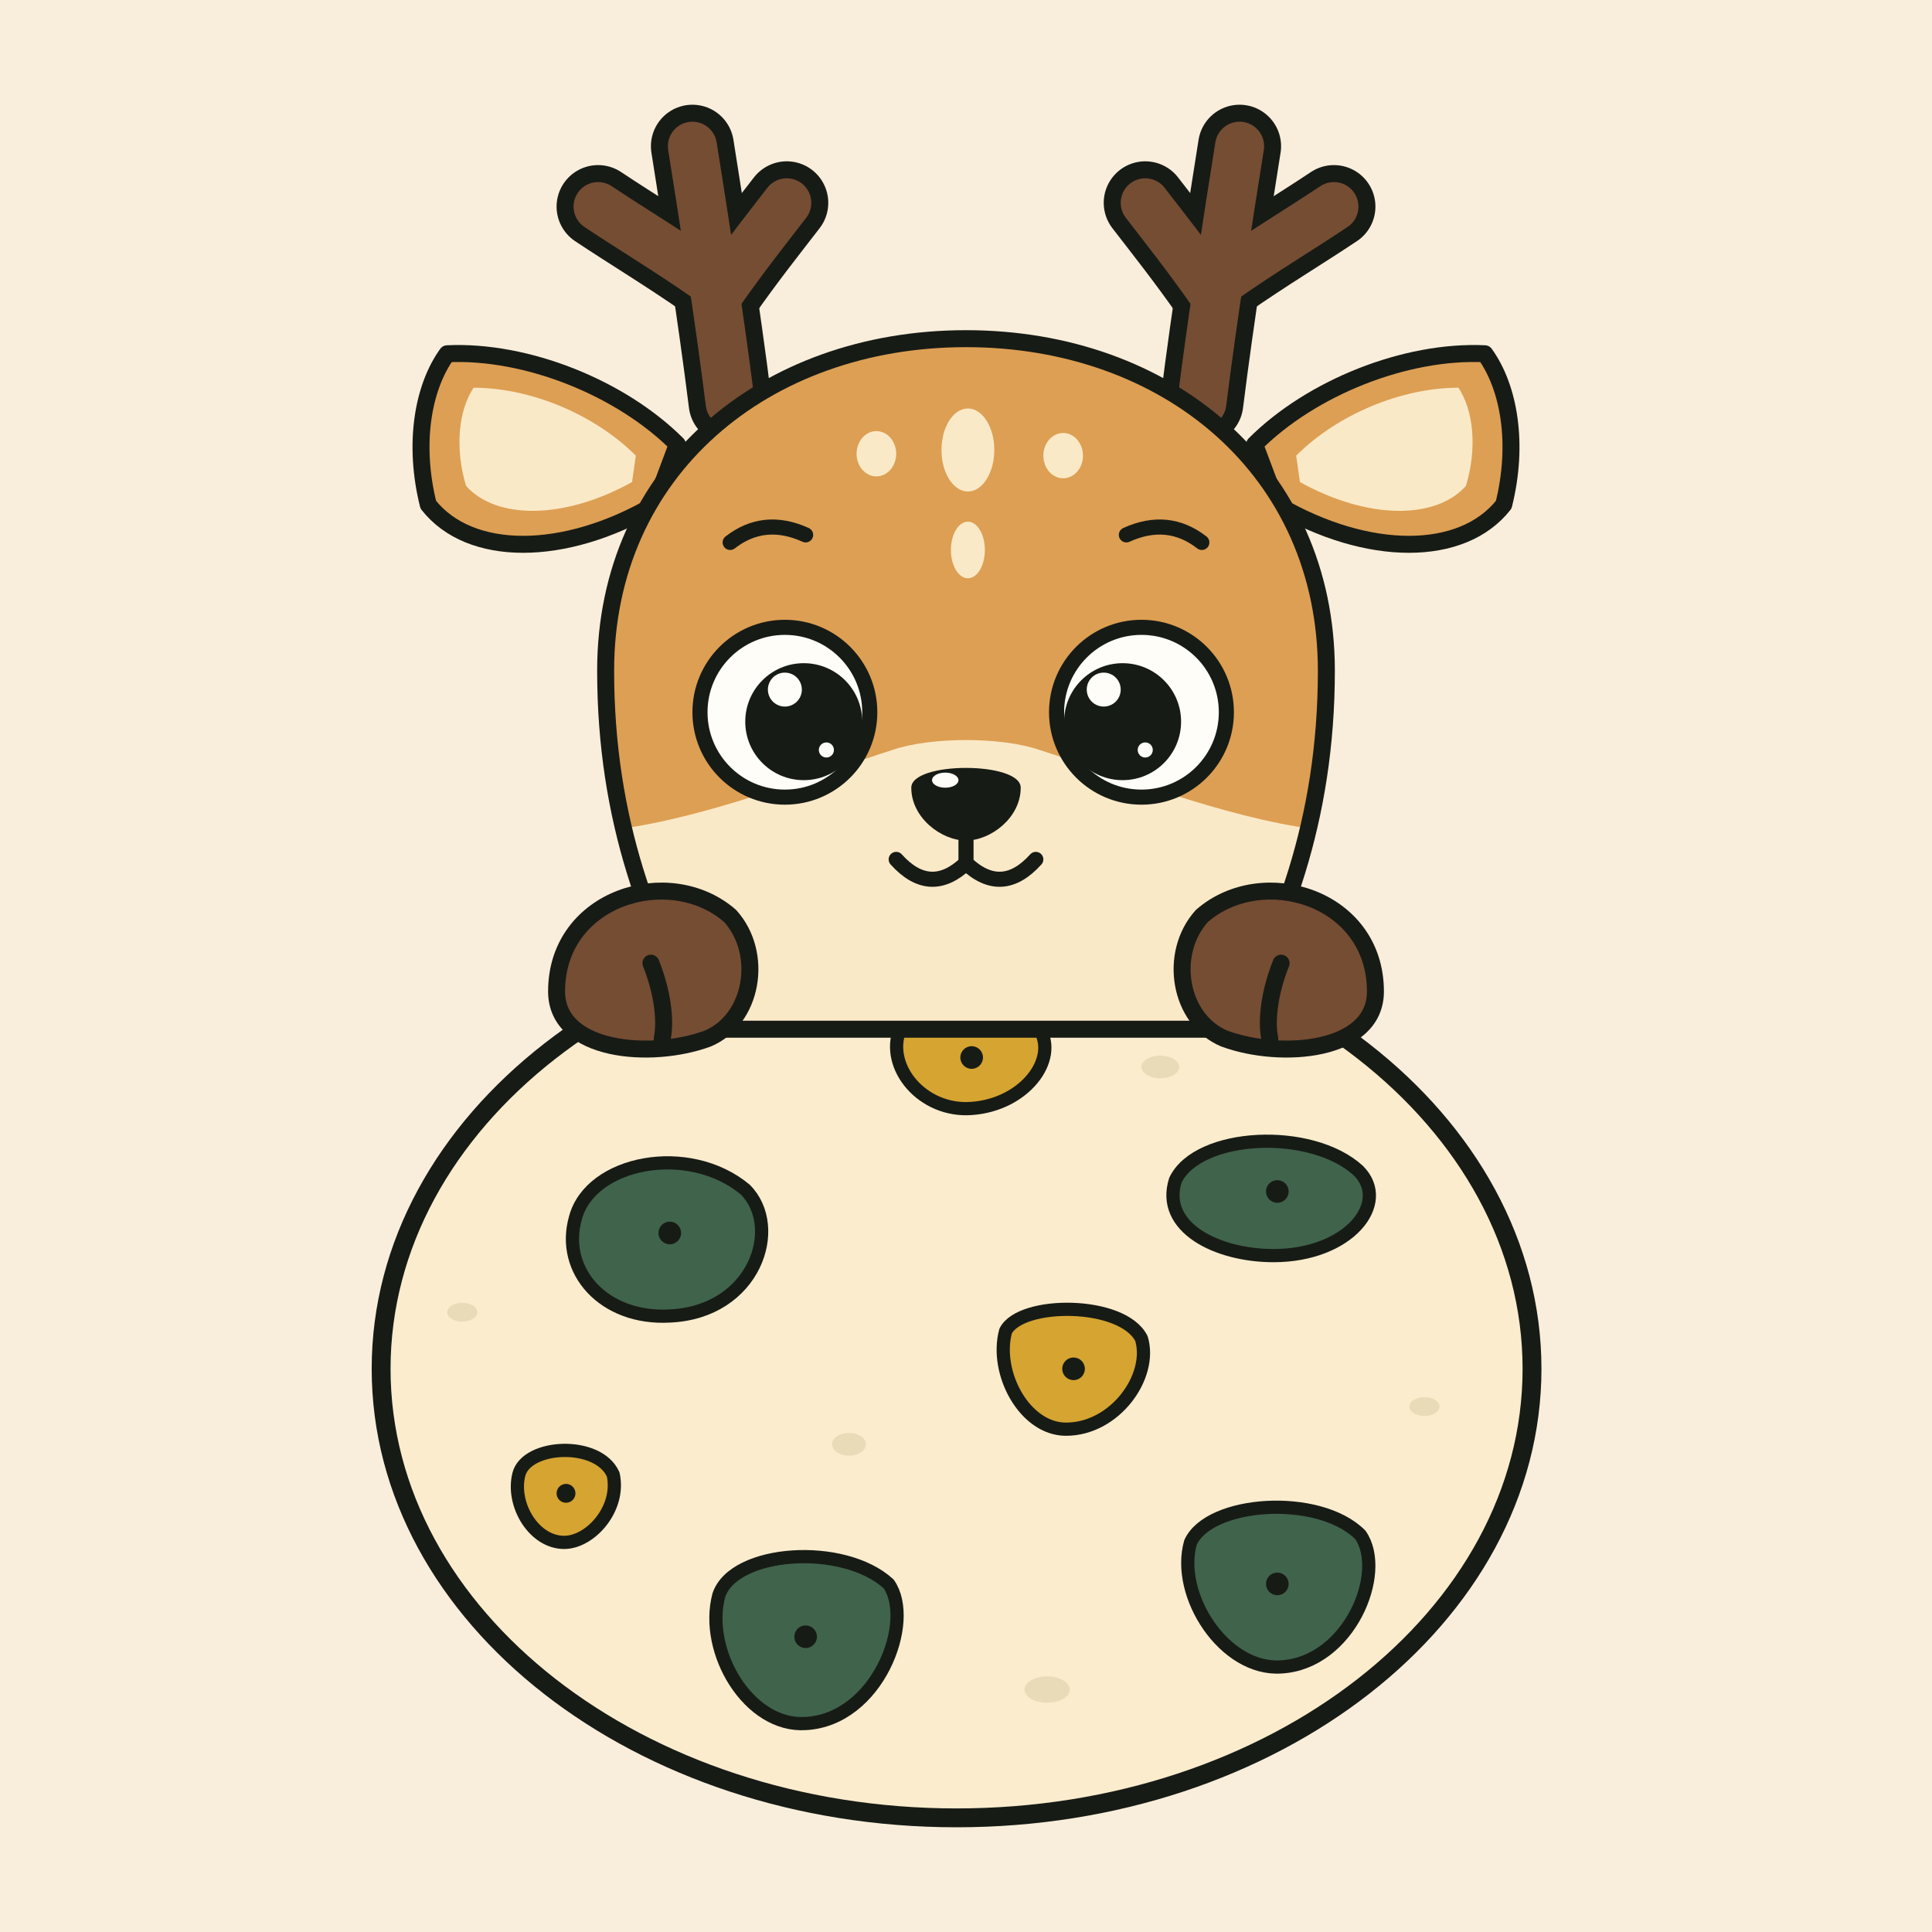
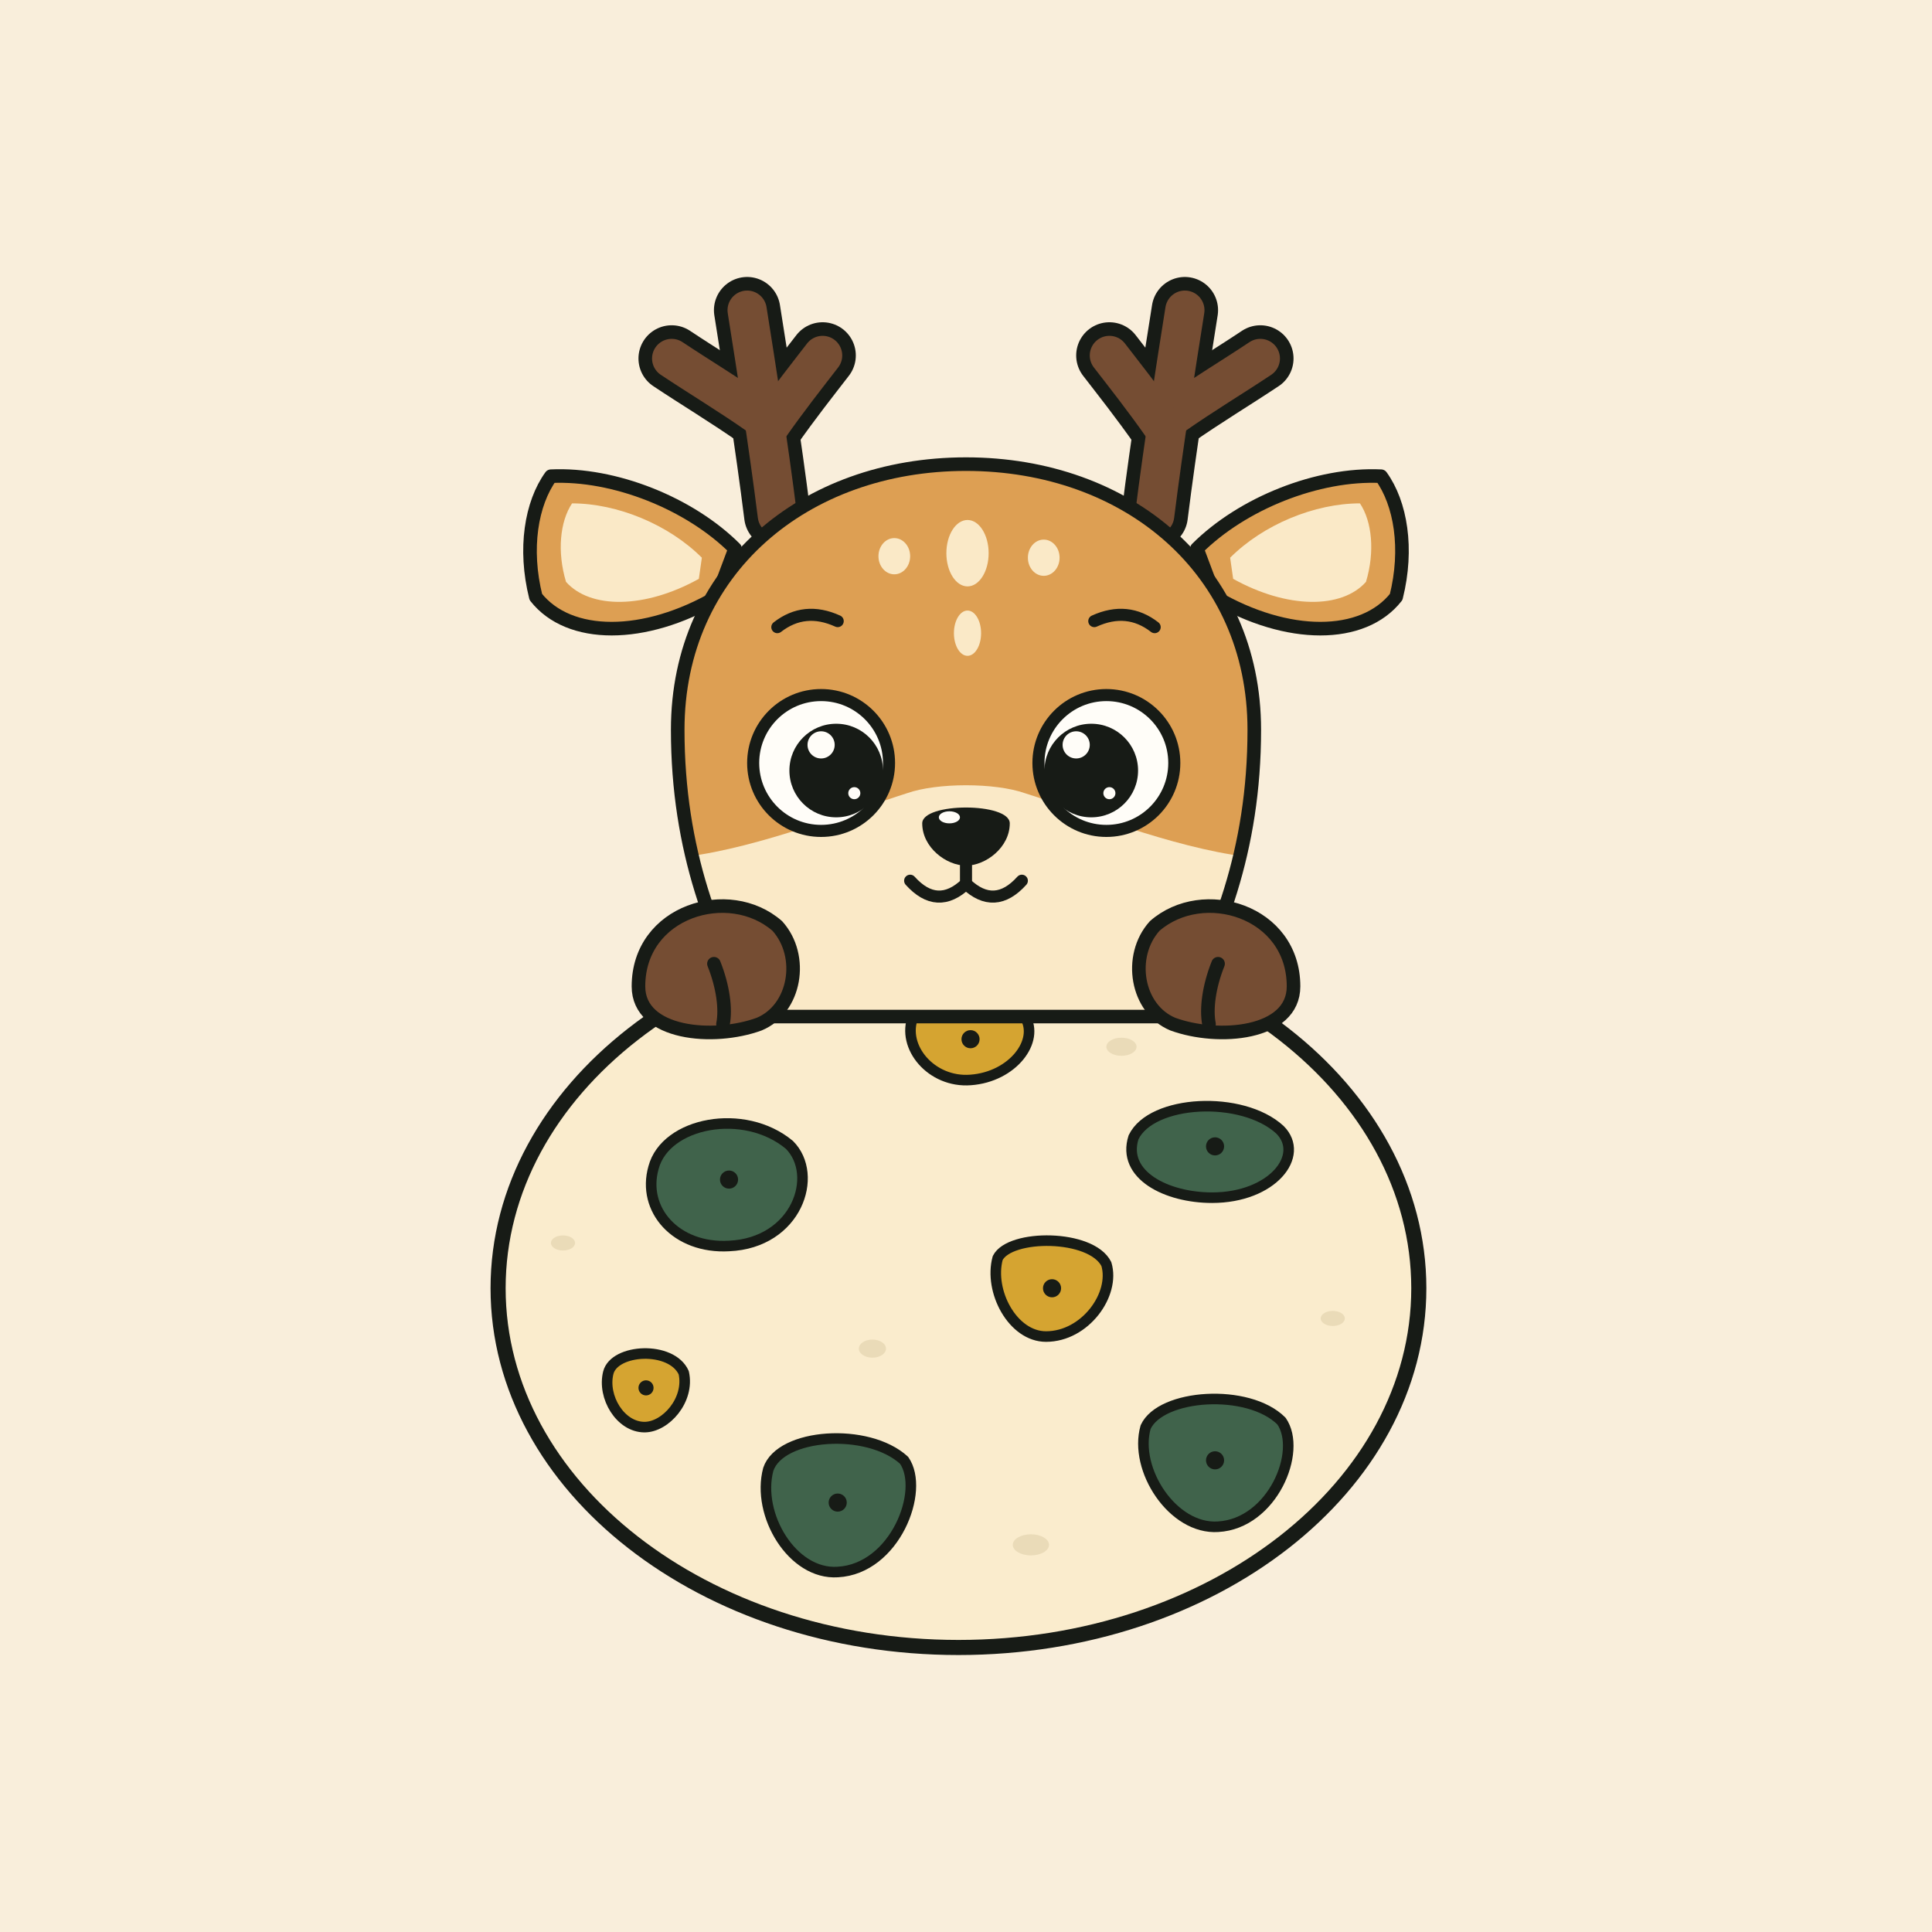
<svg xmlns="http://www.w3.org/2000/svg" viewBox="0 0 1024 1024" role="img" aria-label="Bouldeer">
  <rect width="1024" height="1024" fill="#F9EEDB" />
-   <g transform="translate(512 512) scale(1.0) translate(-517 -506.5)">
+   <g transform="translate(512 512) scale(0.80) translate(-517 -506.5)">
    <ellipse cx="512" cy="720" rx="305" ry="238" fill="#FAECCD" stroke="#171B16" stroke-width="10" />
    <g fill="#EADBB8">
      <ellipse cx="620" cy="560" rx="10" ry="6" />
      <ellipse cx="455" cy="760" rx="9" ry="6" />
      <ellipse cx="560" cy="890" rx="12" ry="7" />
      <ellipse cx="760" cy="740" rx="8" ry="5" />
      <ellipse cx="250" cy="690" rx="8" ry="5" />
    </g>
    <g stroke="#171B16" stroke-width="7" stroke-linejoin="round">
      <path d="M482 540 C490 522 540 520 556 540 C566 556 548 580 520 582 C494 584 474 560 482 540 Z" fill="#D5A431" />
      <path d="M538 700 C546 684 600 684 610 704 C616 724 596 752 570 752 C548 752 532 722 538 700 Z" fill="#D5A431" />
      <path d="M280 776 C284 760 322 758 330 776 C334 794 318 812 304 812 C288 812 276 792 280 776 Z" fill="#D5A431" />
      <path d="M310 640 C318 610 370 600 400 625 C420 645 405 690 360 692 C325 694 302 668 310 640 Z" fill="#40634B" />
      <path d="M628 620 C640 595 700 592 725 615 C742 632 720 660 680 660 C650 660 620 645 628 620 Z" fill="#40634B" />
      <path d="M636 812 C646 790 704 786 726 808 C740 828 720 876 684 878 C654 880 628 840 636 812 Z" fill="#40634B" />
      <path d="M386 840 C394 816 452 812 476 834 C490 854 470 906 432 908 C402 910 378 870 386 840 Z" fill="#40634B" />
    </g>
    <g fill="#171B16">
      <circle cx="520" cy="555" r="6" />
      <circle cx="574" cy="720" r="6" />
      <circle cx="305" cy="786" r="5" />
      <circle cx="360" cy="648" r="6" />
      <circle cx="682" cy="626" r="6" />
      <circle cx="682" cy="834" r="6" />
      <circle cx="432" cy="862" r="6" />
    </g>
    <g fill="none" stroke-linecap="round" stroke-linejoin="round">
      <g stroke="#171B16" stroke-width="44">
        <path d="M392 208 C386 160 378 110 372 72" />
        <path d="M380 142 C360 128 340 116 322 104" />
        <path d="M386 150 C400 130 412 115 422 102" />
        <path d="M642 208 C648 160 656 110 662 72" />
        <path d="M654 142 C674 128 694 116 712 104" />
        <path d="M648 150 C634 130 622 115 612 102" />
      </g>
      <g stroke="#754D33" stroke-width="26">
        <path d="M392 208 C386 160 378 110 372 72" />
        <path d="M380 142 C360 128 340 116 322 104" />
        <path d="M386 150 C400 130 412 115 422 102" />
        <path d="M642 208 C648 160 656 110 662 72" />
        <path d="M654 142 C674 128 694 116 712 104" />
        <path d="M648 150 C634 130 622 115 612 102" />
      </g>
    </g>
    <g stroke="#171B16" stroke-width="9" stroke-linejoin="round">
      <path d="M352 262 C304 290 254 290 232 262 C224 230 229 200 242 182 C284 180 334 200 364 230 Z" fill="#DD9F53" />
      <path d="M682 262 C730 290 780 290 802 262 C810 230 805 200 792 182 C750 180 700 200 670 230 Z" fill="#DD9F53" />
    </g>
    <path d="M340 250 C304 270 268 270 252 252 C246 232 248 212 256 200 C286 200 320 214 342 236 Z" fill="#FAE9C7" />
    <path d="M694 250 C730 270 766 270 782 252 C788 232 786 212 778 200 C748 200 714 214 692 236 Z" fill="#FAE9C7" />
    <path d="M517 174 C624 174 708 244 708 350 C708 430 684 490 655 540 L379 540 C350 490 326 430 326 350 C326 244 410 174 517 174 Z" fill="#DD9F53" />
    <path d="M332 434 C380 428 440 404 478 392 C498 385 536 385 556 392 C594 404 654 428 702 434 C694 480 676 512 655 540 L379 540 C358 512 340 480 332 434 Z" fill="#FAE9C7" />
    <ellipse cx="469.5" cy="235" rx="10.5" ry="12" fill="#FAE9C7" />
    <ellipse cx="518" cy="233" rx="14" ry="22" fill="#FAE9C7" />
    <ellipse cx="568.5" cy="236" rx="10.5" ry="12" fill="#FAE9C7" />
    <ellipse cx="518" cy="286" rx="9" ry="15" fill="#FAE9C7" />
    <path d="M517 174 C624 174 708 244 708 350 C708 430 684 490 655 540 L379 540 C350 490 326 430 326 350 C326 244 410 174 517 174 Z" fill="none" stroke="#171B16" stroke-width="9" stroke-linejoin="round" />
    <g fill="none" stroke="#171B16" stroke-width="8" stroke-linecap="round">
      <path d="M392 282 Q410 268 432 278" />
      <path d="M602 278 Q624 268 642 282" />
    </g>
    <circle cx="421" cy="372" r="45" fill="#FFFDF8" stroke="#171B16" stroke-width="8" />
    <circle cx="610" cy="372" r="45" fill="#FFFDF8" stroke="#171B16" stroke-width="8" />
    <circle cx="431" cy="377" r="31" fill="#171B16" />
    <circle cx="600" cy="377" r="31" fill="#171B16" />
    <circle cx="421" cy="360" r="9" fill="#FFFDF8" />
    <circle cx="443" cy="392" r="4" fill="#FFFDF8" />
    <circle cx="590" cy="360" r="9" fill="#FFFDF8" />
    <circle cx="612" cy="392" r="4" fill="#FFFDF8" />
    <path d="M488 412 C488 398 546 398 546 412 C546 428 530 440 517 440 C504 440 488 428 488 412 Z" fill="#171B16" />
    <ellipse cx="506" cy="408" rx="7" ry="4" fill="#FFFDF8" />
    <path d="M517 440 L517 452 M480 450 Q498 470 517 452 Q536 470 554 450" fill="none" stroke="#171B16" stroke-width="8" stroke-linecap="round" stroke-linejoin="round" />
    <g stroke="#171B16" stroke-width="9" stroke-linejoin="round" stroke-linecap="round">
      <path d="M300 520 C300 470 360 452 392 480 C410 500 404 535 380 545 C350 556 300 552 300 520 Z" fill="#754D33" />
      <path d="M734 520 C734 470 674 452 642 480 C624 500 630 535 654 545 C684 556 734 552 734 520 Z" fill="#754D33" />
      <path d="M350 505 C356 520 358 535 356 545 M684 505 C678 520 676 535 678 545" fill="none" />
    </g>
  </g>
</svg>
